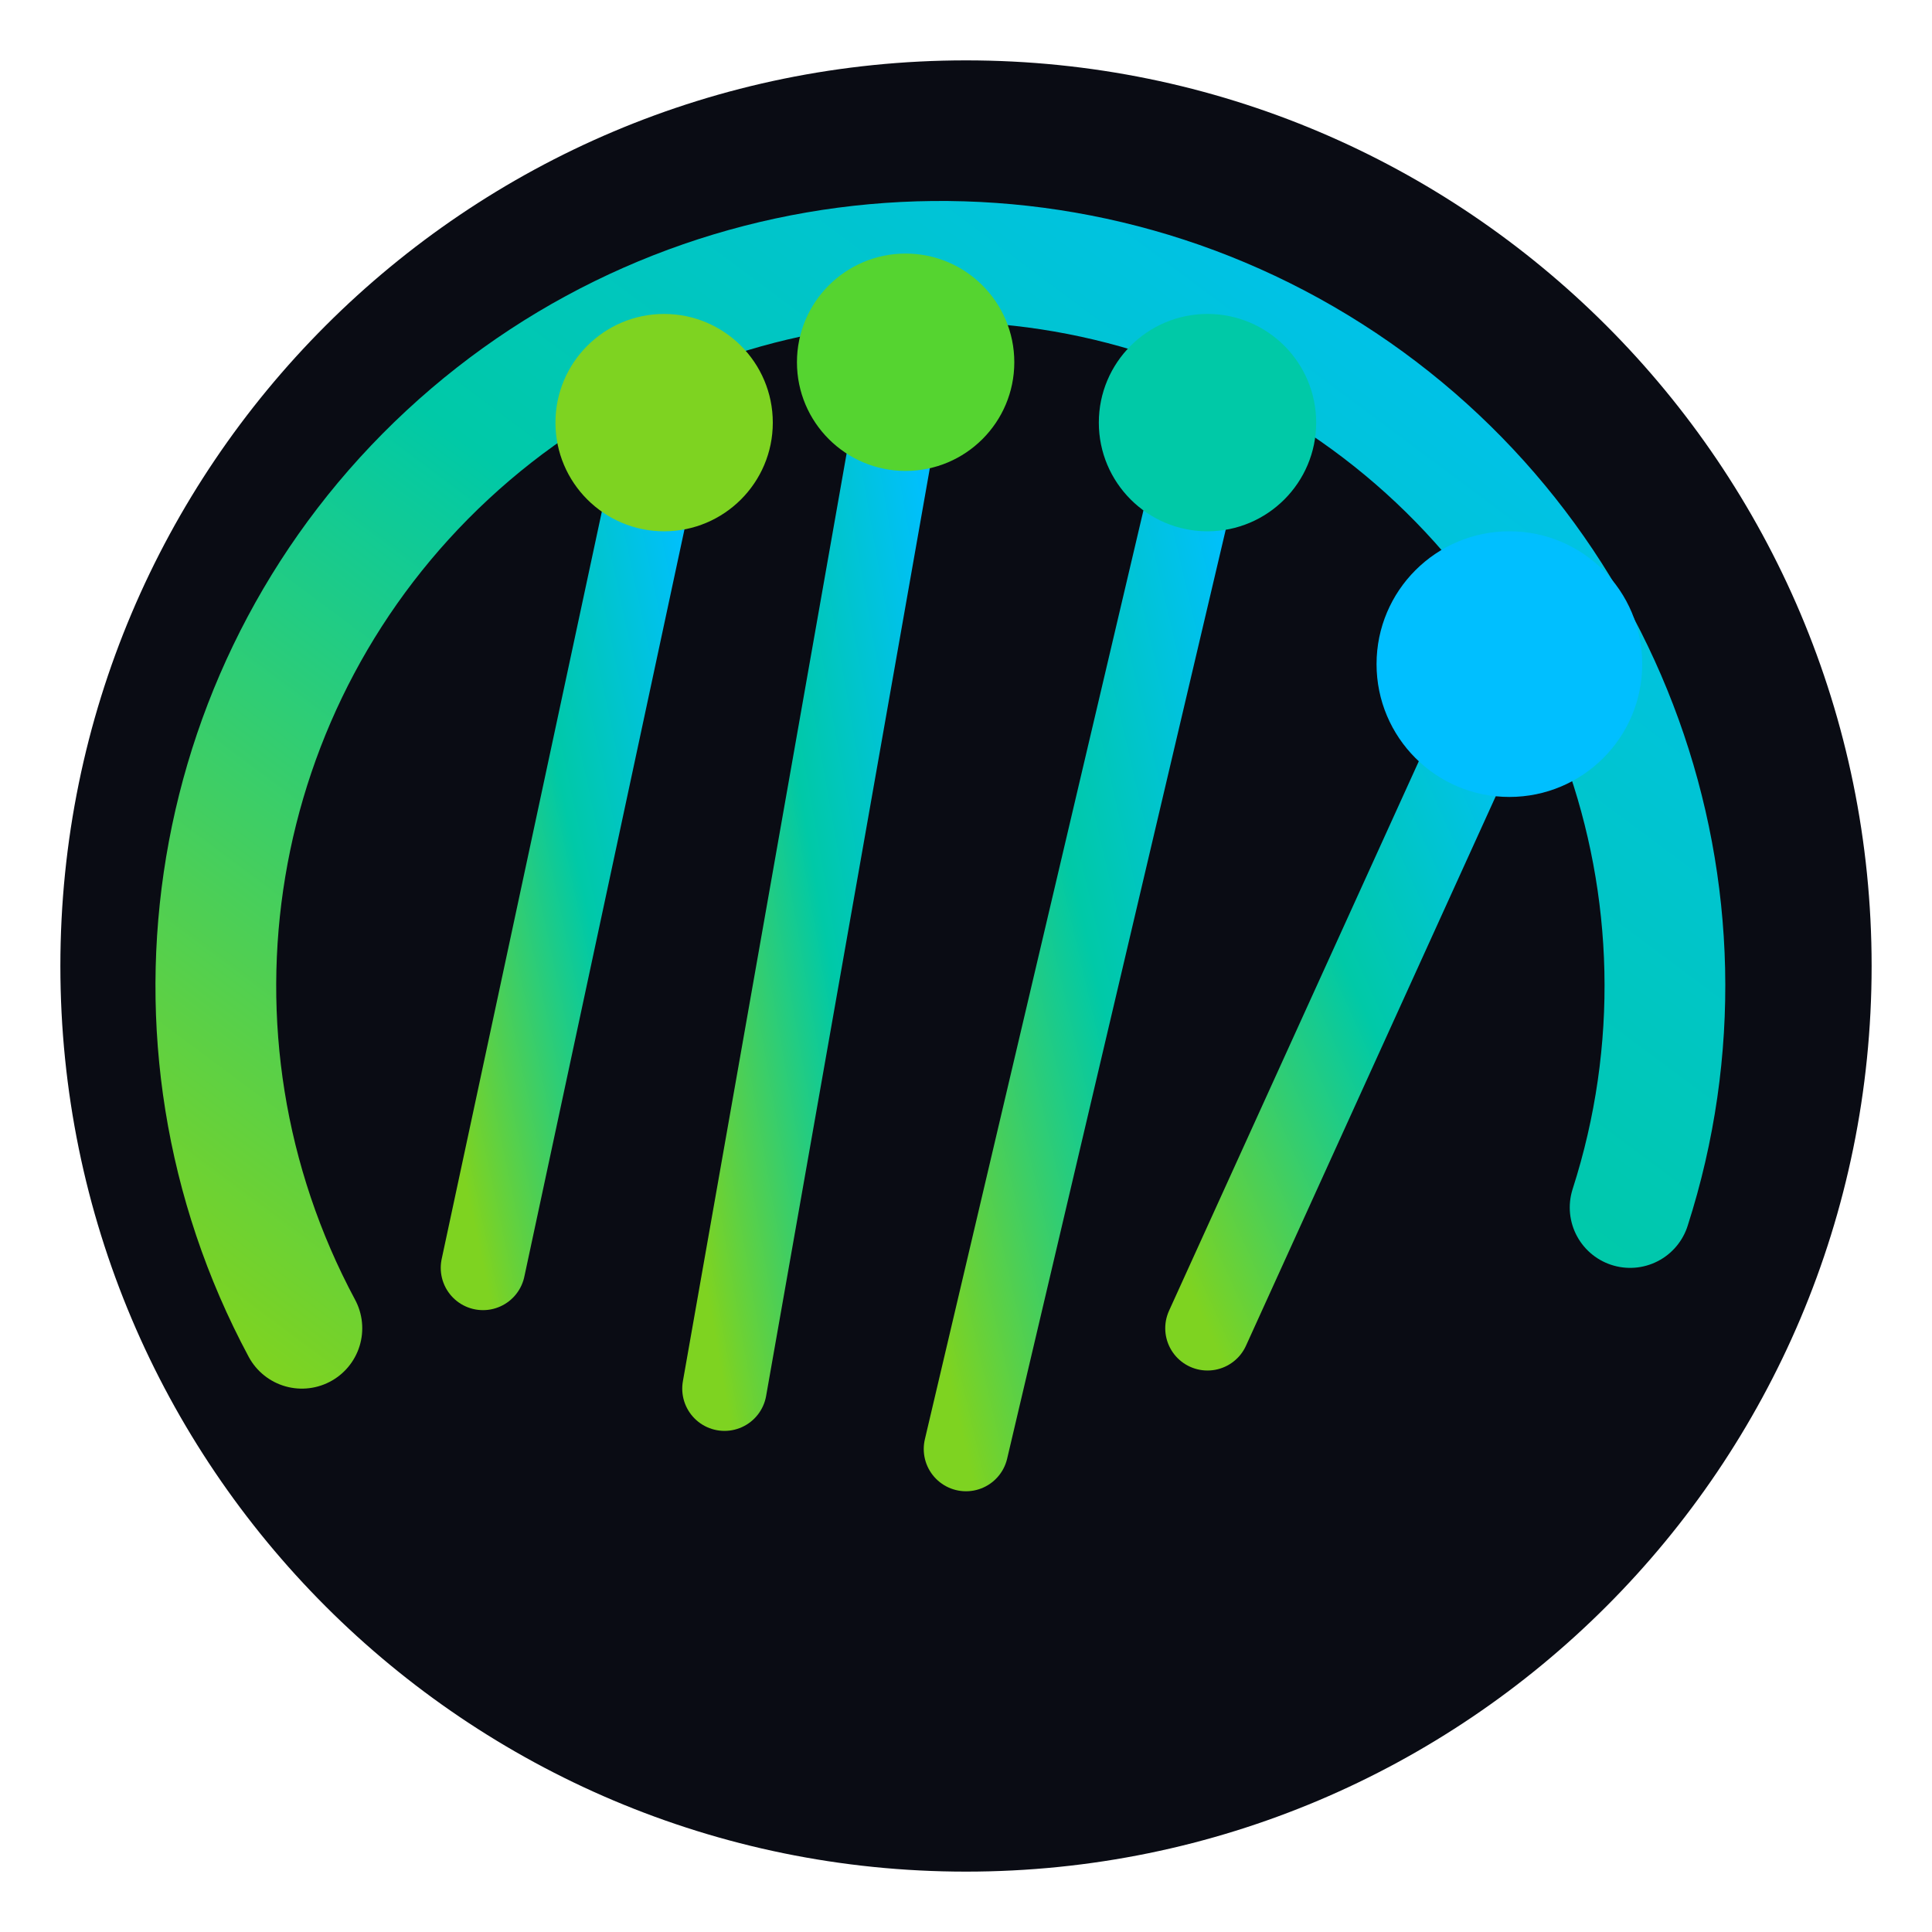
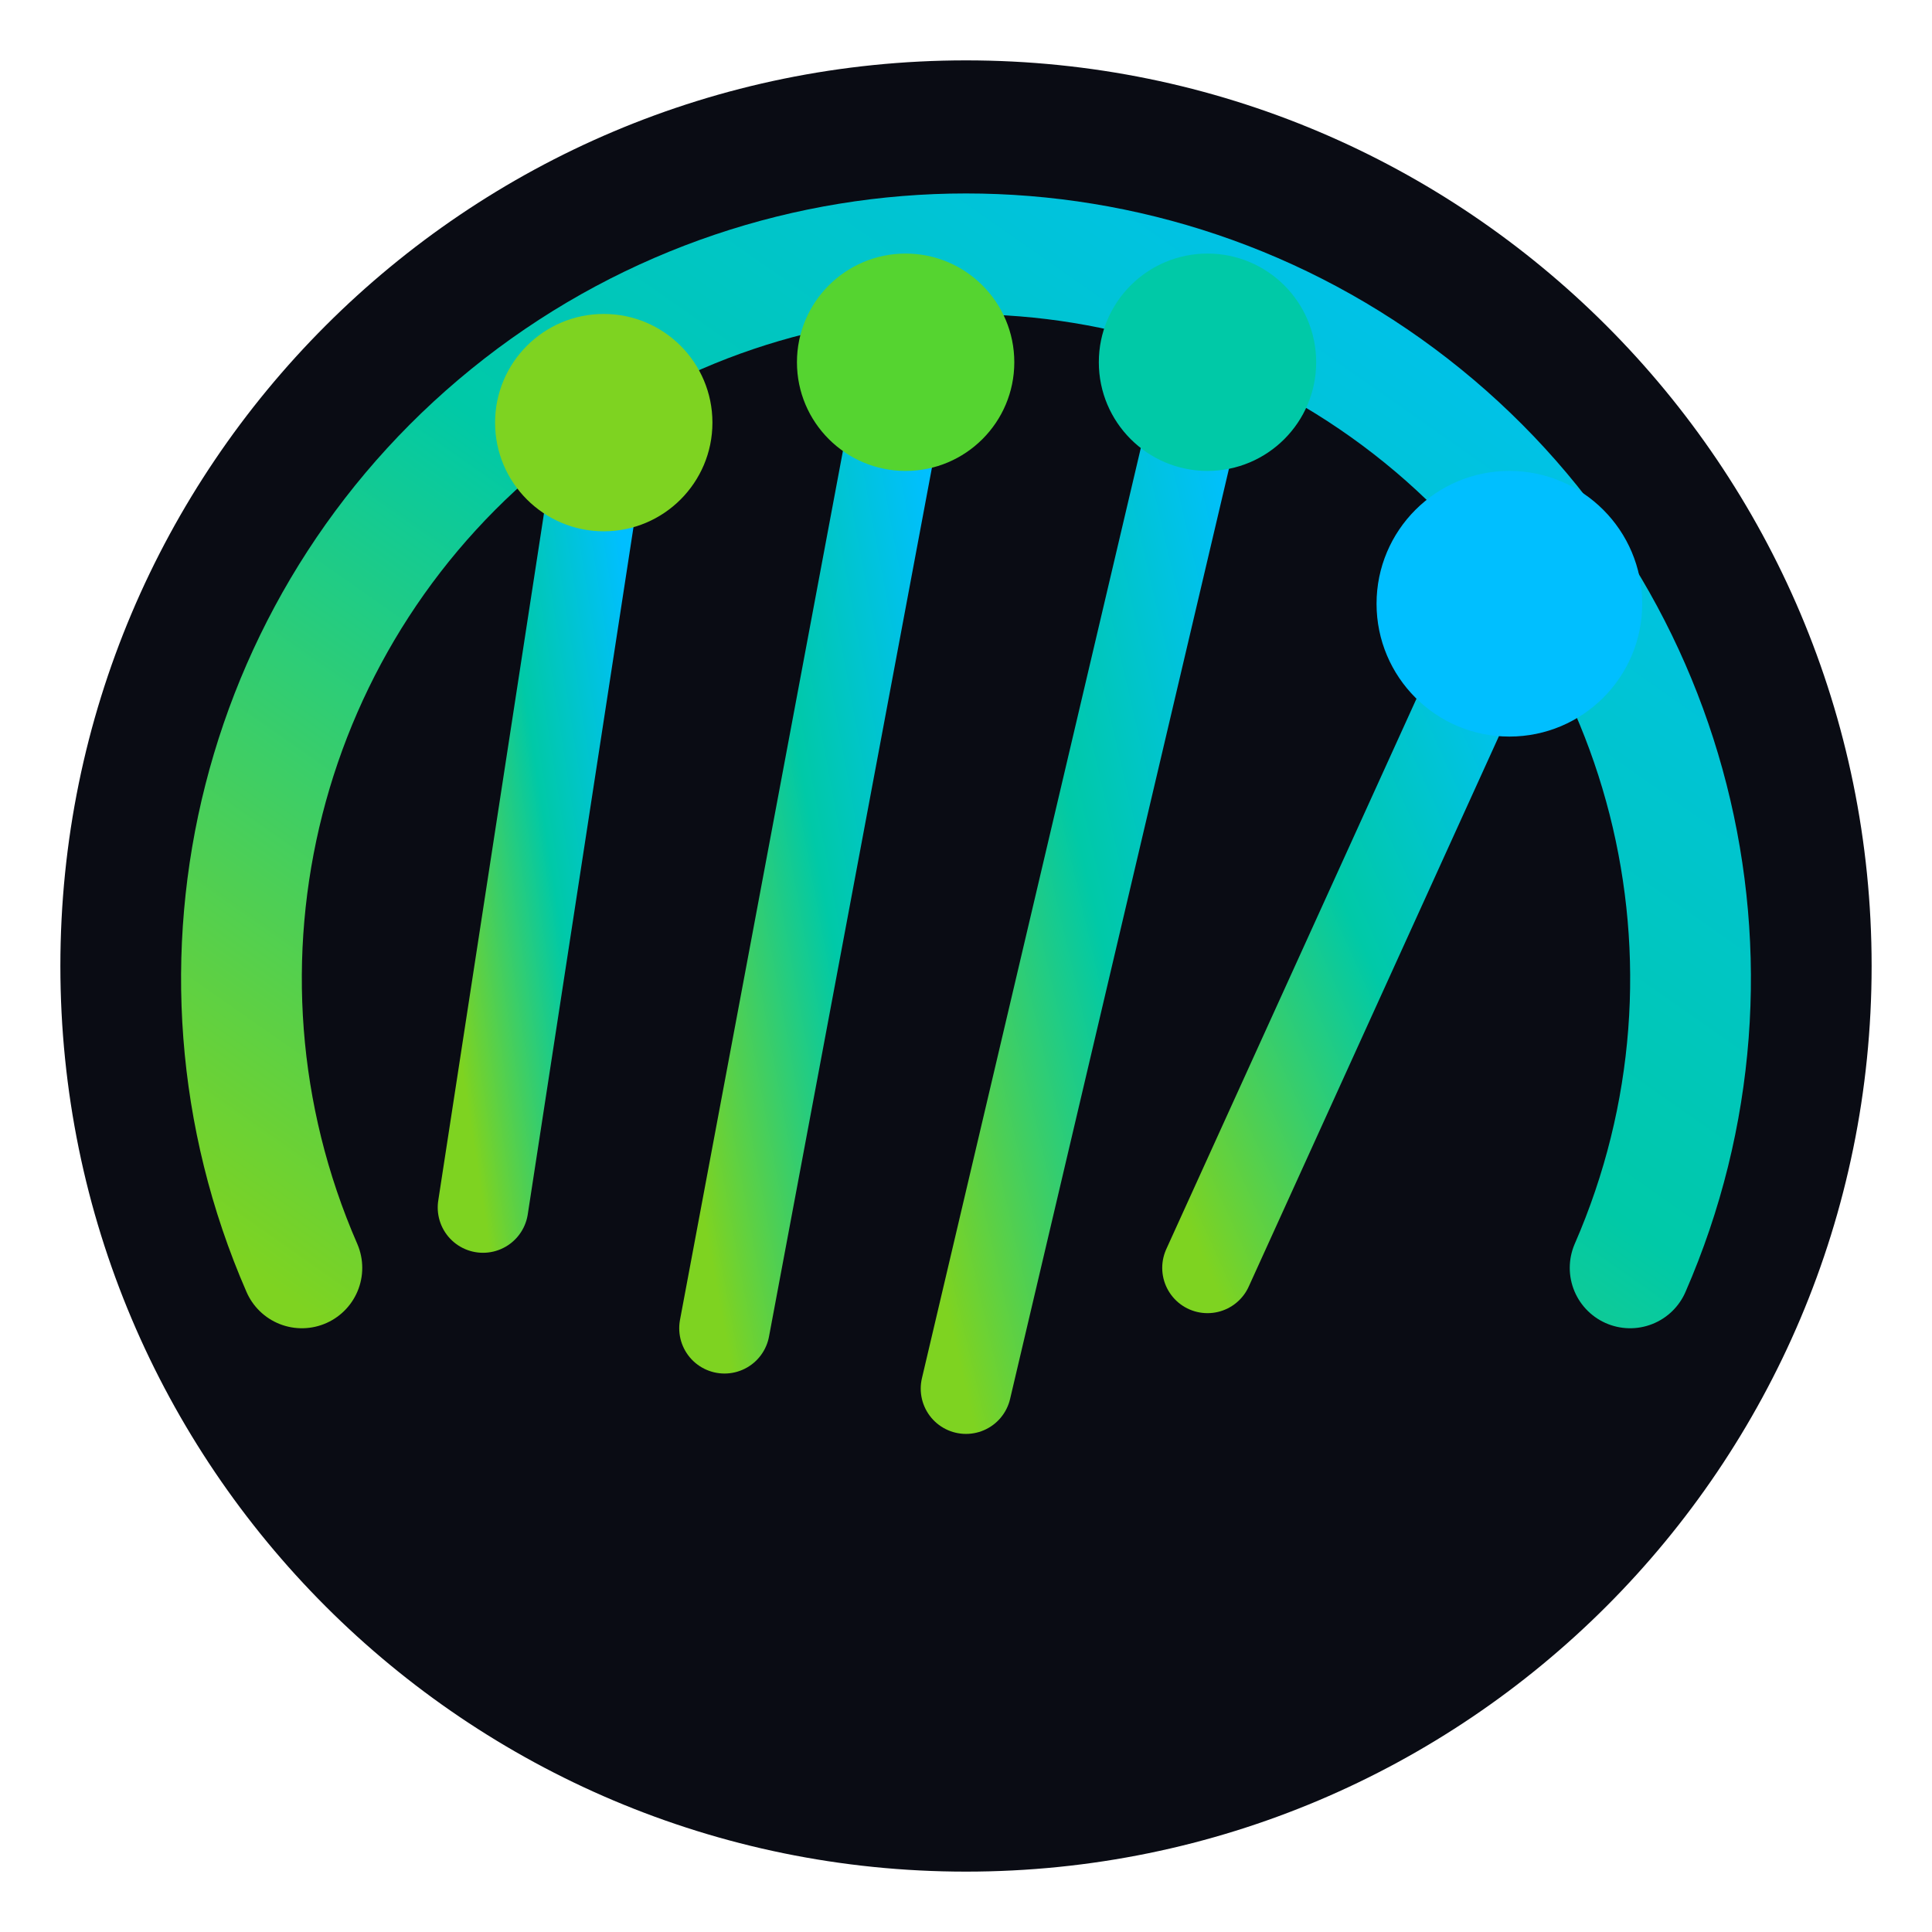
<svg xmlns="http://www.w3.org/2000/svg" width="32" height="32" viewBox="0 0 32 32">
  <defs>
    <linearGradient id="fg" x1="0%" y1="100%" x2="100%" y2="0%">
      <stop offset="0%" stop-color="#7ED321" />
      <stop offset="50%" stop-color="#00C9A7" />
      <stop offset="100%" stop-color="#00BFFF" />
    </linearGradient>
  </defs>
  <circle cx="16" cy="16" r="15" fill="#0A0C14" />
-   <path d="M5,22 A12,12 0 1,1 27,20" fill="none" stroke="url(#fg)" stroke-width="2" stroke-linecap="round" />
-   <line x1="8" y1="21" x2="11" y2="7" stroke="url(#fg)" stroke-width="1.4" stroke-linecap="round" />
-   <line x1="12" y1="23" x2="15" y2="6" stroke="url(#fg)" stroke-width="1.4" stroke-linecap="round" />
-   <line x1="16" y1="24" x2="20" y2="7" stroke="url(#fg)" stroke-width="1.4" stroke-linecap="round" />
-   <line x1="20" y1="22" x2="25" y2="11" stroke="url(#fg)" stroke-width="1.4" stroke-linecap="round" />
-   <circle cx="11" cy="7" r="1.8" fill="#7ED321" />
+   <path d="M5,21 A12,12 0 1,1 27,21" fill="none" stroke="url(#fg)" stroke-width="2" stroke-linecap="round" />
+   <line x1="8" y1="20" x2="10" y2="7" stroke="url(#fg)" stroke-width="1.5" stroke-linecap="round" />
+   <line x1="12" y1="22" x2="15" y2="6" stroke="url(#fg)" stroke-width="1.5" stroke-linecap="round" />
+   <line x1="16" y1="23" x2="20" y2="6" stroke="url(#fg)" stroke-width="1.5" stroke-linecap="round" />
+   <line x1="20" y1="21" x2="25" y2="10" stroke="url(#fg)" stroke-width="1.5" stroke-linecap="round" />
+   <circle cx="10" cy="7" r="1.8" fill="#7ED321" />
  <circle cx="15" cy="6" r="1.8" fill="#55D430" />
-   <circle cx="20" cy="7" r="1.8" fill="#00C9A7" />
-   <circle cx="25" cy="11" r="2.2" fill="#00BFFF" />
+   <circle cx="20" cy="6" r="1.8" fill="#00C9A7" />
+   <circle cx="25" cy="10" r="2.2" fill="#00BFFF" />
</svg>
